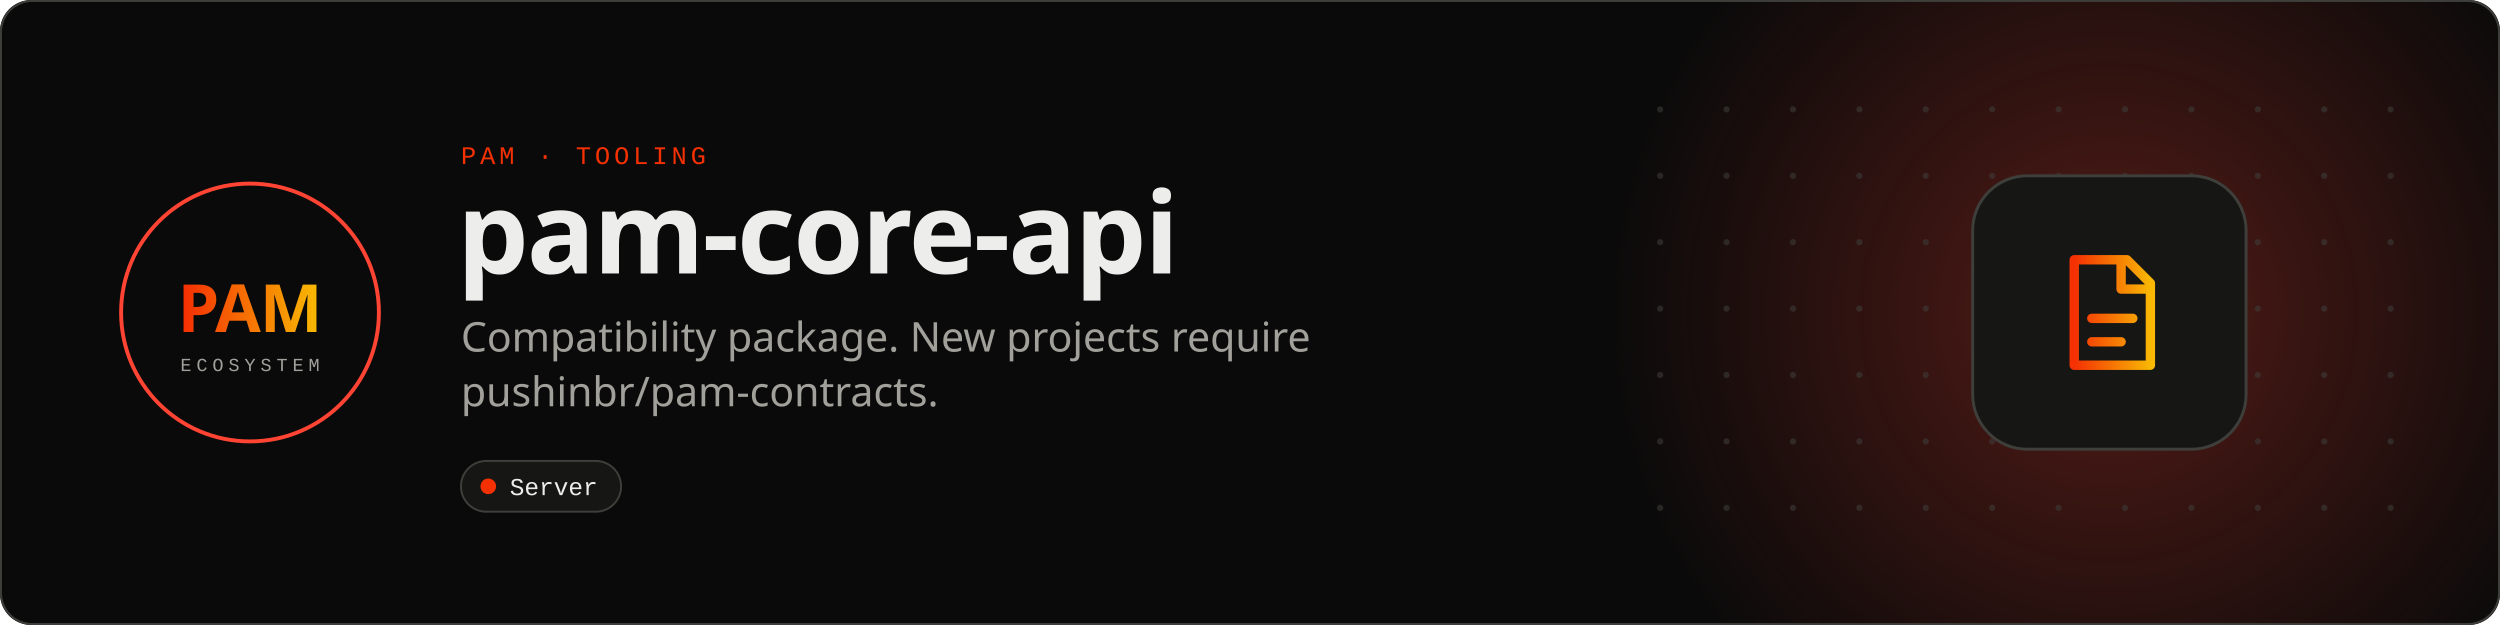
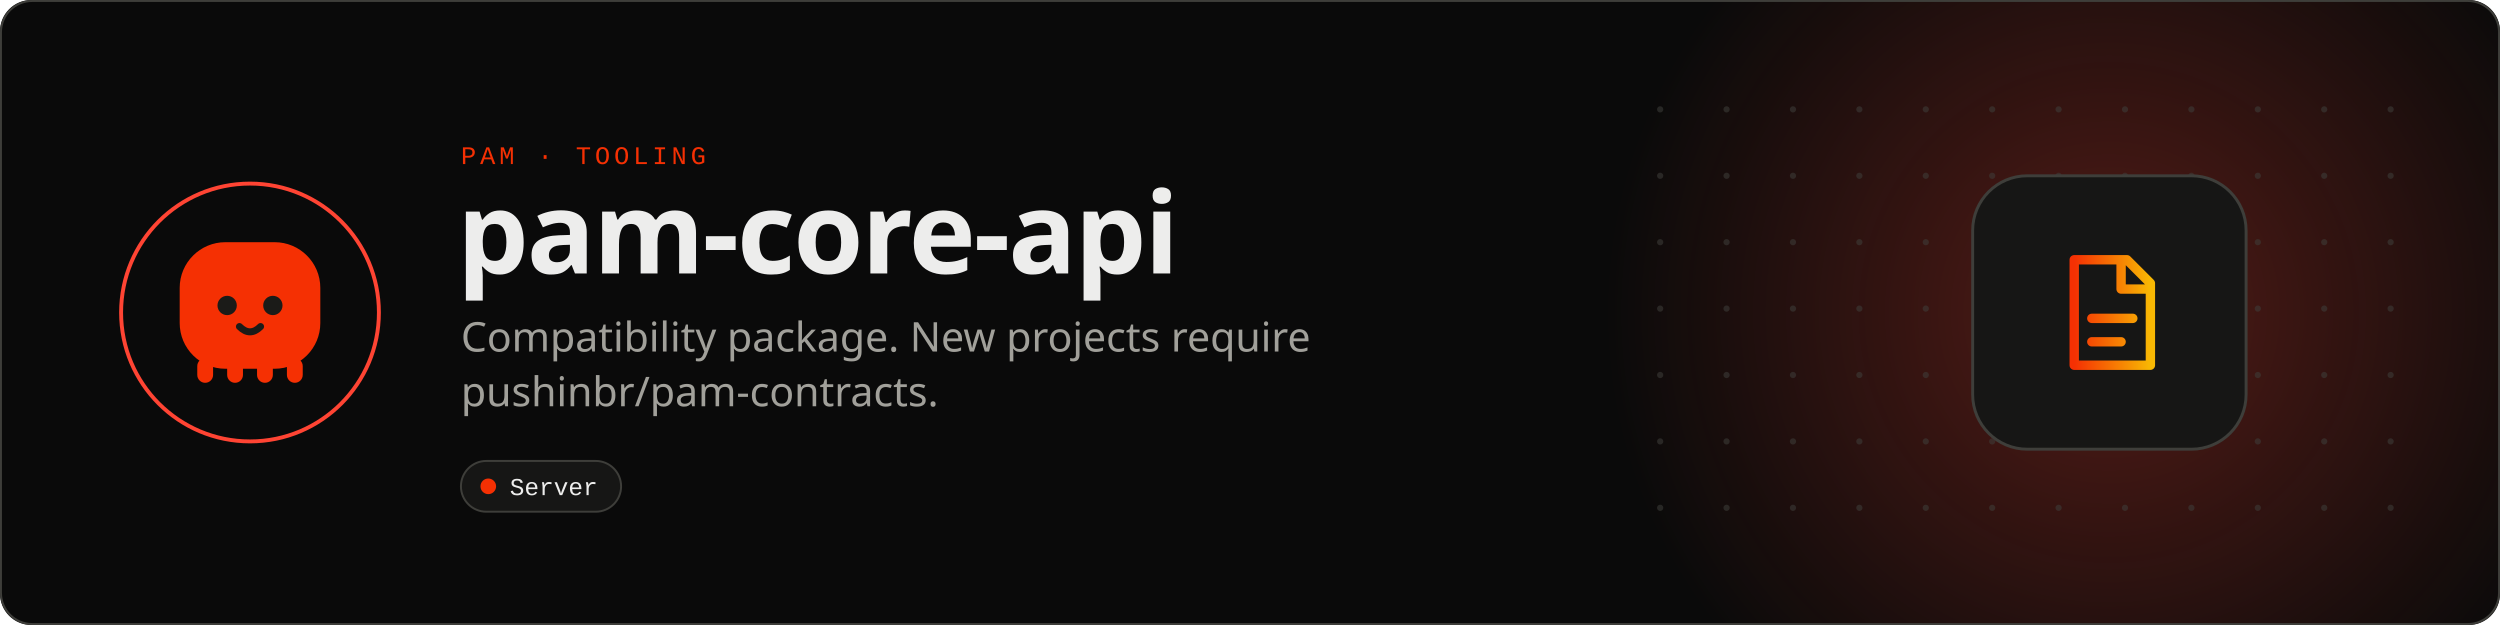
<svg xmlns="http://www.w3.org/2000/svg" viewBox="0 0 1280 320" width="1280" height="320" role="img" aria-label="pam-core-api: Compatibility package. New projects require pushinbr/pam-contracts.">
  <defs>
    <linearGradient id="pg" x1="0" y1="0" x2="1" y2="0">
      <stop offset="0" stop-color="#f53003" />
      <stop offset="1" stop-color="#f8b803" />
    </linearGradient>
    <radialGradient id="gl">
      <stop offset="0" stop-color="#ff4433" stop-opacity=".30" />
      <stop offset="1" stop-color="#ff4433" stop-opacity="0" />
    </radialGradient>
    <clipPath id="cl">
      <rect width="1280" height="320" rx="16" />
    </clipPath>
  </defs>
  <g clip-path="url(#cl)">
    <rect width="1280" height="320" fill="#0a0a0a" />
    <circle cx="1080" cy="160" r="260" fill="url(#gl)" />
    <g fill="#3e3e3a" opacity=".55">
      <circle cx="850" cy="56" r="1.6" />
      <circle cx="850" cy="90" r="1.6" />
      <circle cx="850" cy="124" r="1.6" />
      <circle cx="850" cy="158" r="1.6" />
      <circle cx="850" cy="192" r="1.6" />
      <circle cx="850" cy="226" r="1.6" />
      <circle cx="850" cy="260" r="1.6" />
      <circle cx="884" cy="56" r="1.6" />
      <circle cx="884" cy="90" r="1.6" />
      <circle cx="884" cy="124" r="1.6" />
      <circle cx="884" cy="158" r="1.6" />
      <circle cx="884" cy="192" r="1.6" />
      <circle cx="884" cy="226" r="1.6" />
      <circle cx="884" cy="260" r="1.6" />
      <circle cx="918" cy="56" r="1.6" />
      <circle cx="918" cy="90" r="1.6" />
      <circle cx="918" cy="124" r="1.6" />
      <circle cx="918" cy="158" r="1.6" />
      <circle cx="918" cy="192" r="1.6" />
      <circle cx="918" cy="226" r="1.6" />
      <circle cx="918" cy="260" r="1.6" />
      <circle cx="952" cy="56" r="1.6" />
      <circle cx="952" cy="90" r="1.6" />
      <circle cx="952" cy="124" r="1.6" />
      <circle cx="952" cy="158" r="1.6" />
      <circle cx="952" cy="192" r="1.6" />
      <circle cx="952" cy="226" r="1.6" />
      <circle cx="952" cy="260" r="1.6" />
      <circle cx="986" cy="56" r="1.6" />
      <circle cx="986" cy="90" r="1.6" />
      <circle cx="986" cy="124" r="1.6" />
      <circle cx="986" cy="158" r="1.6" />
      <circle cx="986" cy="192" r="1.6" />
      <circle cx="986" cy="226" r="1.6" />
      <circle cx="986" cy="260" r="1.6" />
      <circle cx="1020" cy="56" r="1.6" />
      <circle cx="1020" cy="90" r="1.6" />
      <circle cx="1020" cy="124" r="1.6" />
      <circle cx="1020" cy="158" r="1.6" />
      <circle cx="1020" cy="192" r="1.6" />
      <circle cx="1020" cy="226" r="1.6" />
      <circle cx="1020" cy="260" r="1.6" />
      <circle cx="1054" cy="56" r="1.6" />
      <circle cx="1054" cy="90" r="1.6" />
      <circle cx="1054" cy="124" r="1.6" />
      <circle cx="1054" cy="158" r="1.6" />
      <circle cx="1054" cy="192" r="1.6" />
      <circle cx="1054" cy="226" r="1.6" />
      <circle cx="1054" cy="260" r="1.6" />
      <circle cx="1088" cy="56" r="1.6" />
      <circle cx="1088" cy="90" r="1.6" />
      <circle cx="1088" cy="124" r="1.6" />
      <circle cx="1088" cy="158" r="1.6" />
      <circle cx="1088" cy="192" r="1.6" />
      <circle cx="1088" cy="226" r="1.6" />
      <circle cx="1088" cy="260" r="1.6" />
      <circle cx="1122" cy="56" r="1.6" />
      <circle cx="1122" cy="90" r="1.6" />
      <circle cx="1122" cy="124" r="1.6" />
      <circle cx="1122" cy="158" r="1.6" />
      <circle cx="1122" cy="192" r="1.6" />
      <circle cx="1122" cy="226" r="1.6" />
      <circle cx="1122" cy="260" r="1.6" />
      <circle cx="1156" cy="56" r="1.6" />
      <circle cx="1156" cy="90" r="1.6" />
      <circle cx="1156" cy="124" r="1.6" />
      <circle cx="1156" cy="158" r="1.6" />
      <circle cx="1156" cy="192" r="1.6" />
      <circle cx="1156" cy="226" r="1.6" />
      <circle cx="1156" cy="260" r="1.6" />
      <circle cx="1190" cy="56" r="1.6" />
      <circle cx="1190" cy="90" r="1.6" />
      <circle cx="1190" cy="124" r="1.6" />
      <circle cx="1190" cy="158" r="1.6" />
      <circle cx="1190" cy="192" r="1.6" />
      <circle cx="1190" cy="226" r="1.6" />
      <circle cx="1190" cy="260" r="1.6" />
      <circle cx="1224" cy="56" r="1.6" />
      <circle cx="1224" cy="90" r="1.6" />
      <circle cx="1224" cy="124" r="1.6" />
      <circle cx="1224" cy="158" r="1.6" />
      <circle cx="1224" cy="192" r="1.6" />
      <circle cx="1224" cy="226" r="1.6" />
      <circle cx="1224" cy="260" r="1.6" />
    </g>
  </g>
  <rect x=".5" y=".5" width="1279" height="319" rx="16" fill="none" stroke="#3e3e3a" />
  <circle cx="128" cy="160" r="66" fill="#0a0a0a" stroke="#ff4433" stroke-width="2" />
  <circle cx="128" cy="160" r="66" fill="none" stroke="#ff4433">
    <animate attributeName="r" values="66;92" dur="3s" repeatCount="indefinite" />
    <animate attributeName="stroke-opacity" values=".5;0" dur="3s" repeatCount="indefinite" />
  </circle>
-   <text x="128" y="170" text-anchor="middle" font-family="-apple-system, BlinkMacSystemFont, 'Segoe UI', 'Noto Sans', Helvetica, Arial, sans-serif" font-weight="700" font-size="34" letter-spacing="-.5" fill="url(#pg)">PAM</text>
-   <text x="128" y="190" text-anchor="middle" font-family="ui-monospace, SFMono-Regular, 'SF Mono', Menlo, Consolas, 'Liberation Mono', monospace" font-size="9.5" letter-spacing="2.5" fill="#a1a09a">ECOSYSTEM</text>
+   <g transform="translate(74 104.2) scale(.9)">
+     <rect x="30" y="88" width="9" height="14" rx="4.5" fill="#f53003" />
+     <rect x="47" y="88" width="9" height="14" rx="4.5" fill="#f53003" />
+     <rect x="64" y="88" width="9" height="14" rx="4.5" fill="#f53003" />
+     <rect x="81" y="88" width="9" height="14" rx="4.5" fill="#f53003" />
+     <rect x="20" y="22" width="80" height="72" rx="26" fill="#f53003" />
+     <circle cx="47" cy="58" r="5.5" fill="#1b1b18" />
+     <circle cx="73" cy="58" r="5.5" fill="#1b1b18" />
+     <path d="M54 70q6 6 12 0" stroke="#1b1b18" stroke-width="4" stroke-linecap="round" fill="none" />
+   </g>
  <text x="236" y="84" font-family="ui-monospace, SFMono-Regular, 'SF Mono', Menlo, Consolas, 'Liberation Mono', monospace" font-size="13" letter-spacing="2" fill="#f53003">PAM · TOOLING</text>
  <text x="234" y="140" font-family="-apple-system, BlinkMacSystemFont, 'Segoe UI', 'Noto Sans', Helvetica, Arial, sans-serif" font-weight="700" font-size="58" letter-spacing="-1" fill="#ededec">pam-core-api</text>
  <text x="236" y="180" font-family="-apple-system, BlinkMacSystemFont, 'Segoe UI', 'Noto Sans', Helvetica, Arial, sans-serif" font-size="21" fill="#a1a09a">Compatibility package. New projects require</text>
  <text x="236" y="208" font-family="-apple-system, BlinkMacSystemFont, 'Segoe UI', 'Noto Sans', Helvetica, Arial, sans-serif" font-size="21" fill="#a1a09a">pushinbr/pam-contracts.</text>
  <rect x="236" y="236" width="82" height="26" rx="13" fill="#161615" stroke="#3e3e3a" />
  <circle cx="250" cy="249" r="4" fill="#f53003" />
  <text x="261" y="253.5" font-family="ui-monospace, SFMono-Regular, 'SF Mono', Menlo, Consolas, 'Liberation Mono', monospace" font-size="12.5" fill="#ededec">Server</text>
  <rect x="1010" y="90" width="140" height="140" rx="28" fill="#161615" stroke="#3e3e3a" stroke-width="1.5" />
  <g transform="translate(1044 124) scale(3)" fill="none" stroke="url(#pg)" stroke-width="1.6" stroke-linecap="round" stroke-linejoin="round">
    <path d="M6 3h9l4 4v14H6zM14 3v5h5M9 13h7M9 17h5" />
  </g>
</svg>
